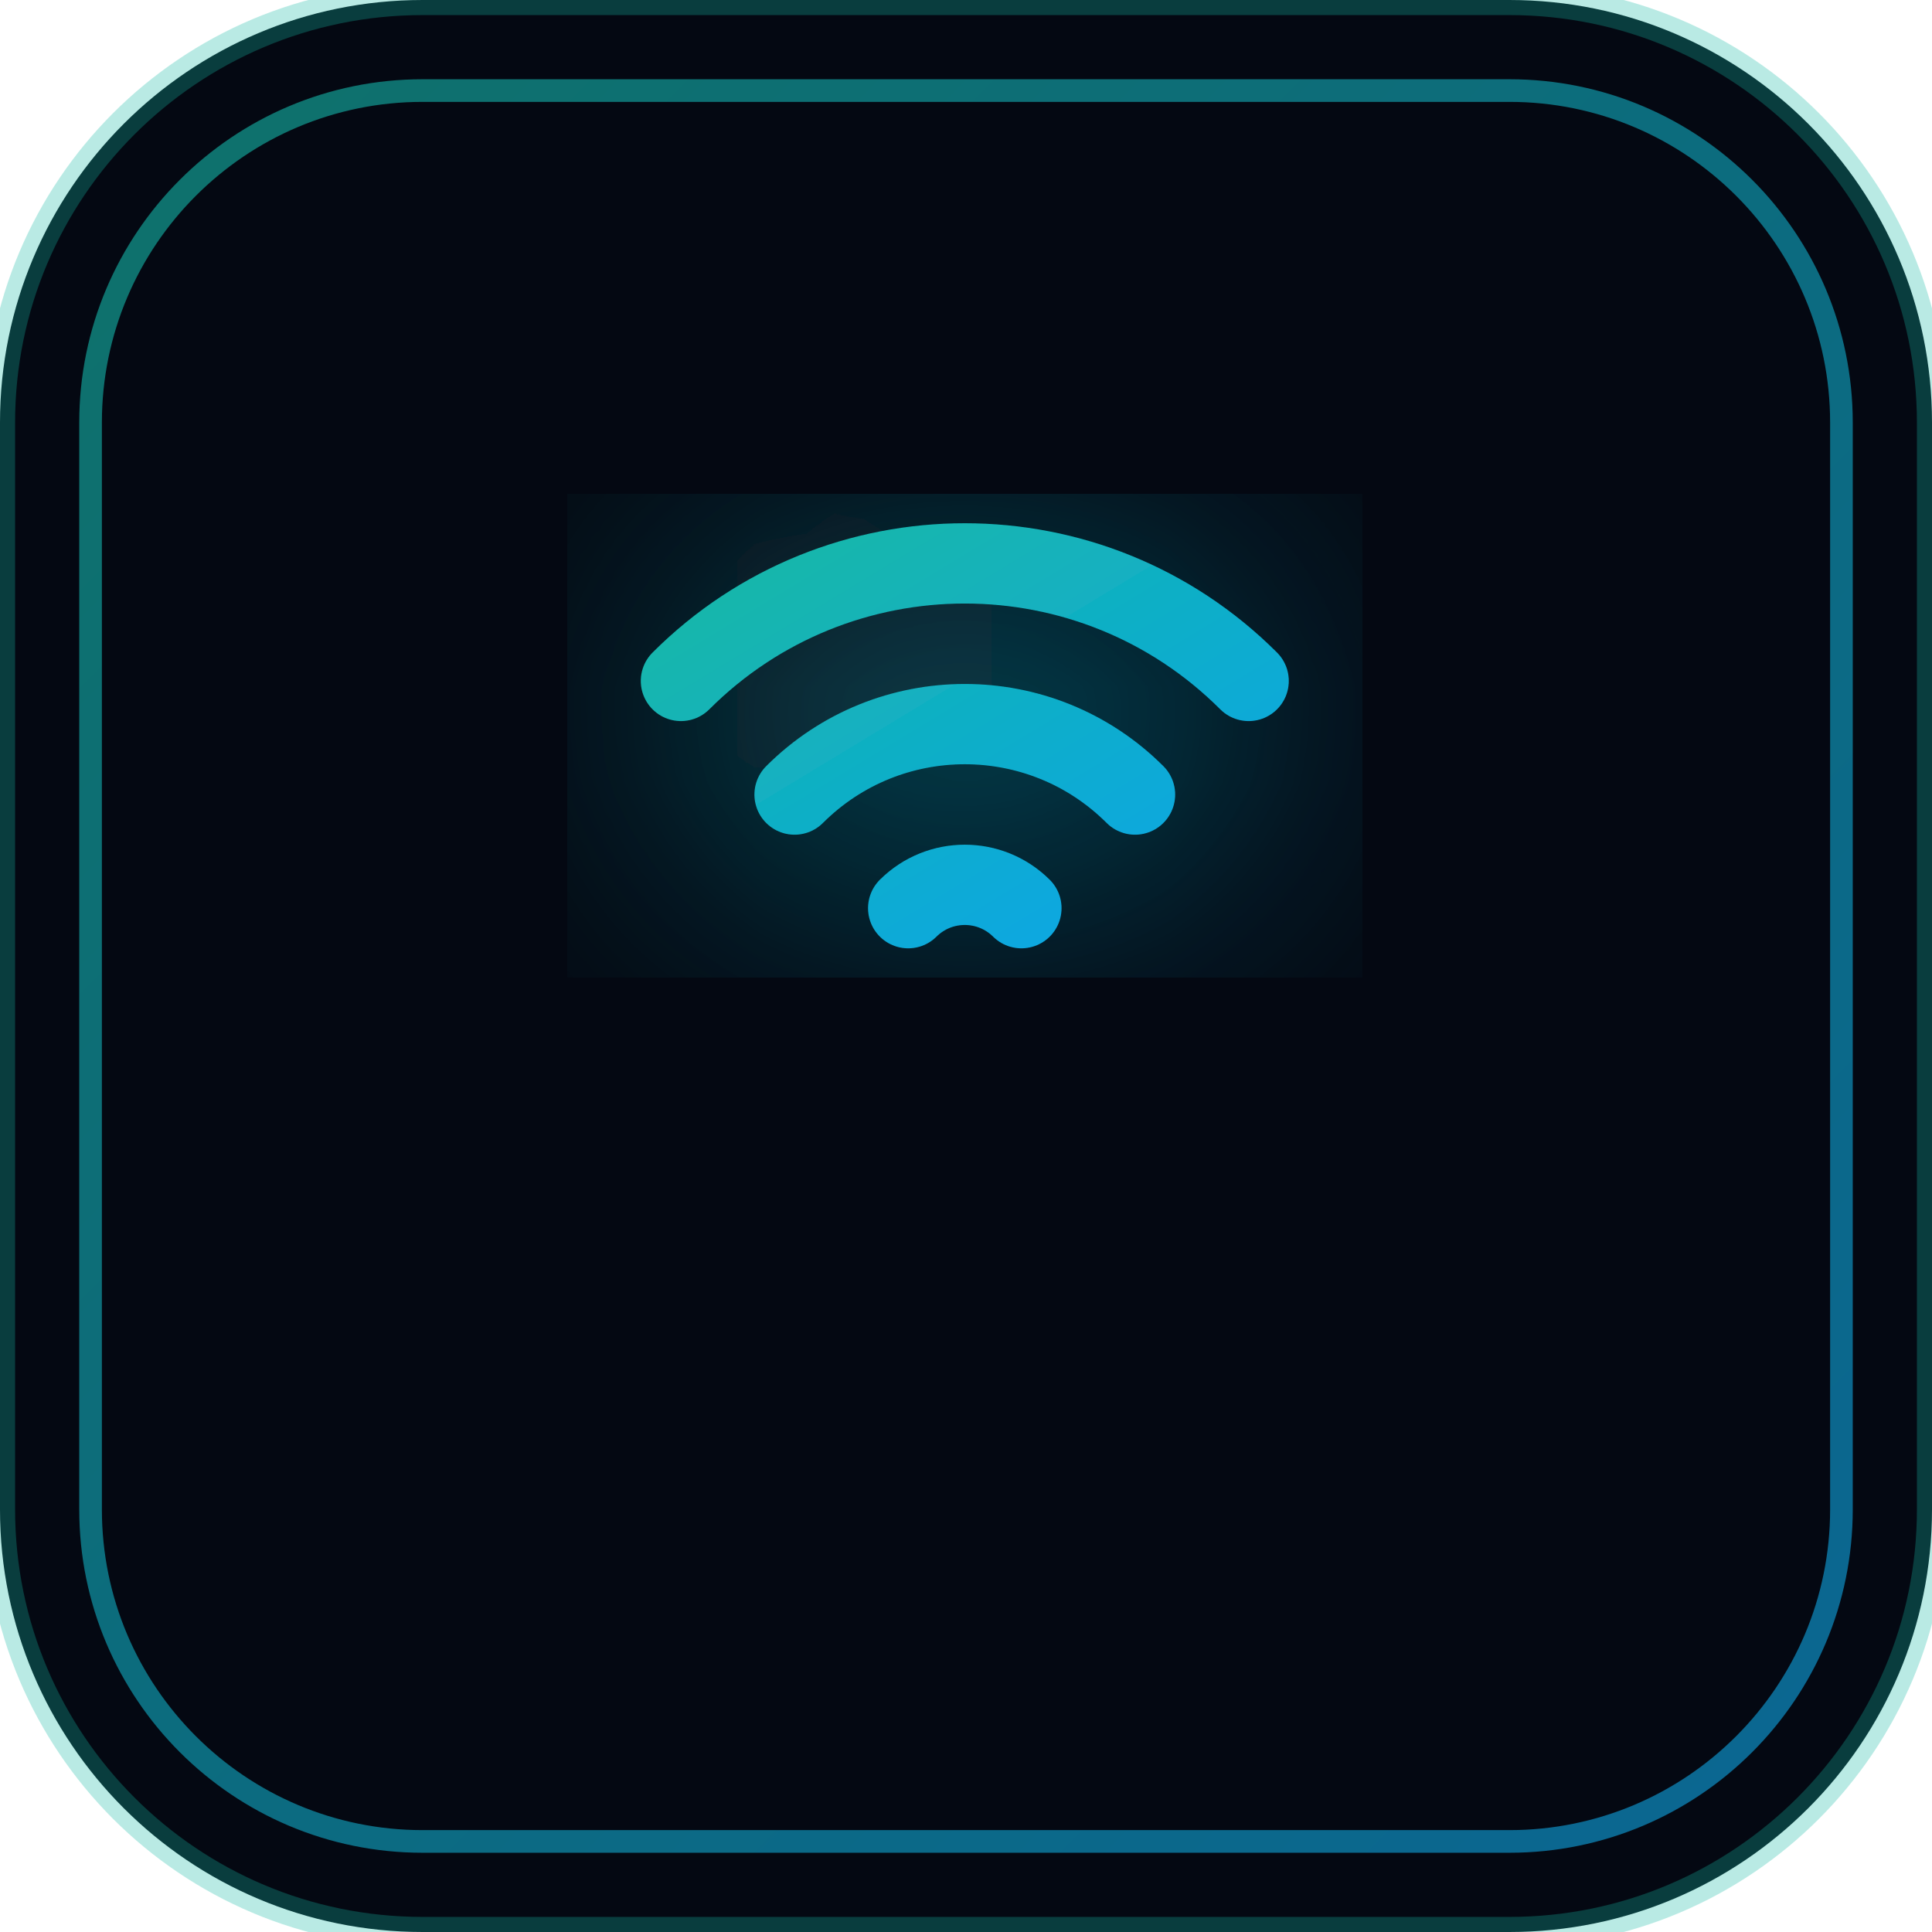
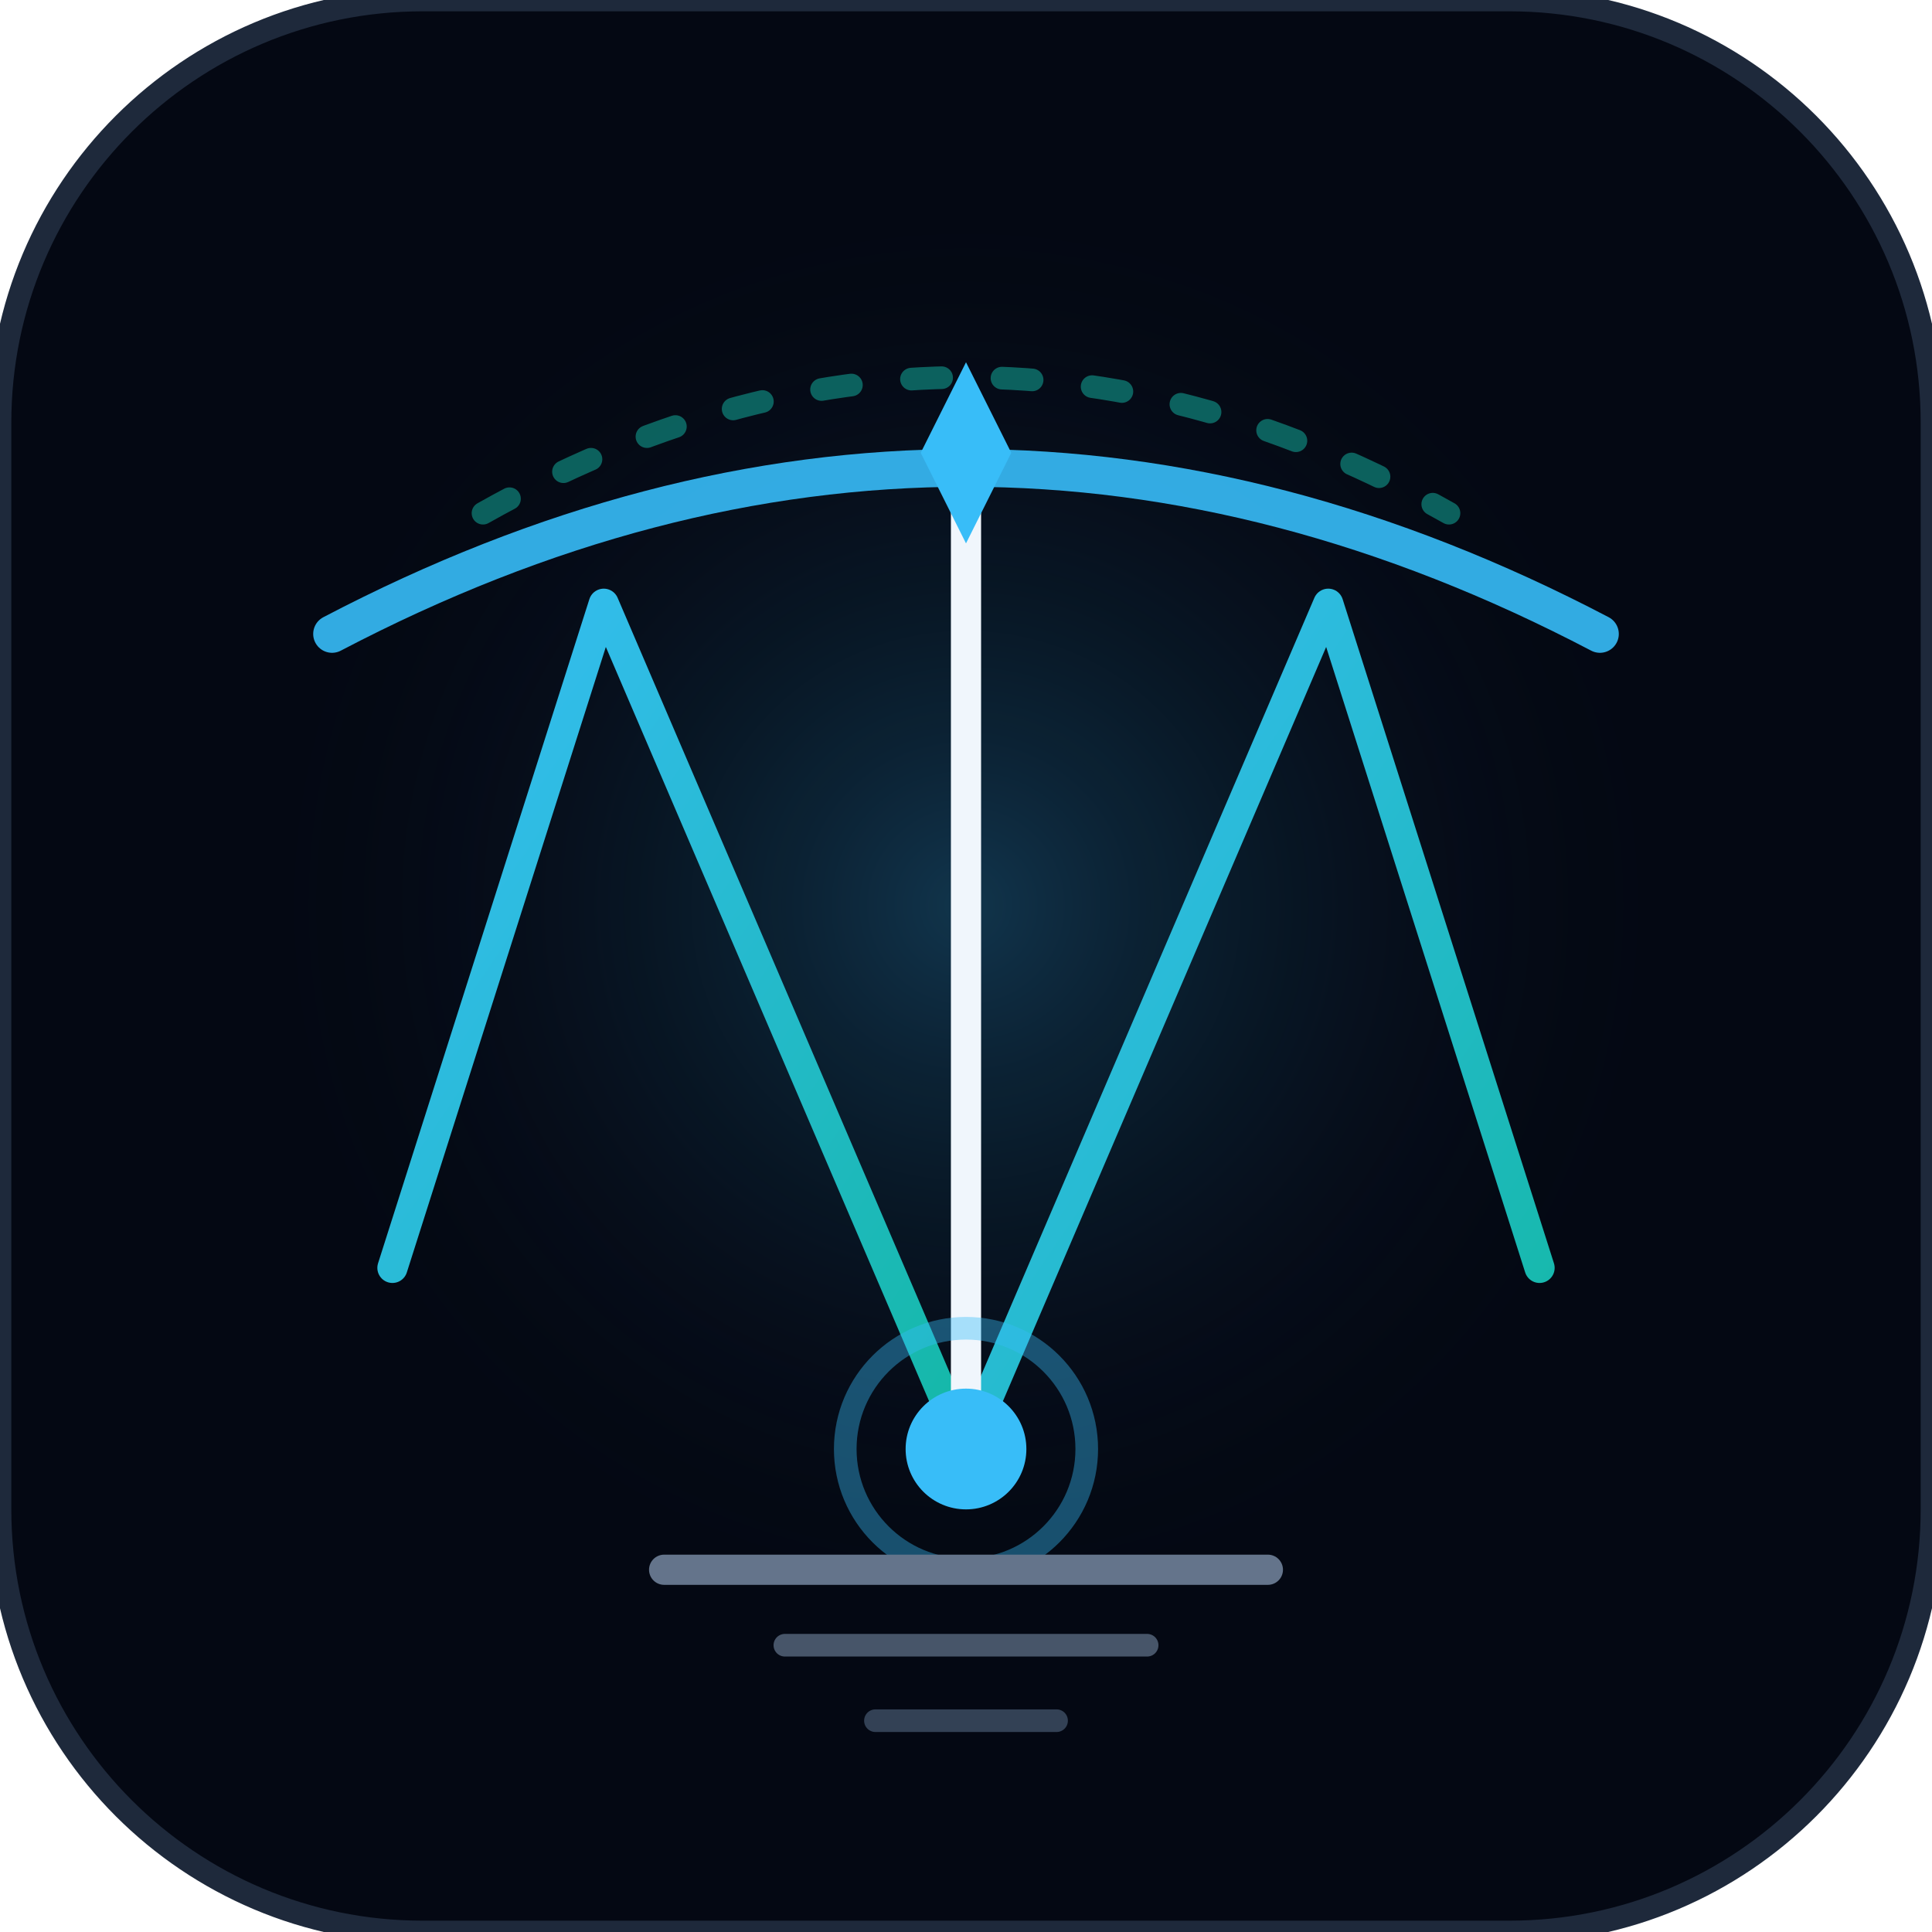
<svg xmlns="http://www.w3.org/2000/svg" viewBox="0 0 128 128" width="128" height="128">
  <defs>
-     <linearGradient id="grad" x1="0%" y1="0%" x2="100%" y2="100%">
-       <stop offset="0%" stop-color="#14b8a6" />
-       <stop offset="100%" stop-color="#0ea5e9" />
+     <linearGradient id="abos-grad" x1="0%" y1="0%" x2="100%" y2="100%">
+       <stop offset="0%" stop-color="#38bdf8" />
+       <stop offset="100%" stop-color="#14b8a6" />
    </linearGradient>
-     <filter id="glow" x="-20%" y="-20%" width="140%" height="140%">
-       <feGaussianBlur stdDeviation="6" result="blur" />
-       <feComposite in="SourceGraphic" in2="blur" operator="over" />
-     </filter>
+     <linearGradient id="abos-glow" x1="0%" y1="100%" x2="0%" y2="0%">
+       <stop offset="0%" stop-color="#38bdf8" stop-opacity="0" />
+       <stop offset="100%" stop-color="#38bdf8" stop-opacity="0.18" />
+     </linearGradient>
+     <radialGradient id="abos-center" cx="50%" cy="50%" r="50%">
+       <stop offset="0%" stop-color="#38bdf8" stop-opacity="0.25" />
+       <stop offset="100%" stop-color="#02050b" stop-opacity="0" />
+     </radialGradient>
  </defs>
-   <rect width="128" height="128" rx="28" fill="#040812" stroke="#14b8a6" stroke-width="2" stroke-opacity="0.3" />
-   <rect x="6" y="6" width="116" height="116" rx="22" fill="none" stroke="url(#grad)" stroke-width="1.5" stroke-opacity="0.6" />
-   <g transform="translate(32, 32) scale(2.66)" fill="none" stroke="url(#grad)" stroke-width="2" stroke-linecap="round" stroke-linejoin="round" filter="url(#glow)">
-     <path d="M4.93 4.93a10 10 0 0 1 14.14 0m-11.31 2.83a6 6 0 0 1 8.48 0m-5.65 2.83a2 2 0 0 1 2.82 0" />
-   </g>
+   <rect width="128" height="128" rx="28" fill="#040813" />
+   <rect width="128" height="128" rx="28" fill="none" stroke="#1e293b" stroke-width="1.5" />
+   <circle cx="64" cy="60" r="48" fill="url(#abos-center)" />
+   <path d="M 22 42 Q 64 20 106 42" fill="none" stroke="#38bdf8" stroke-width="2.5" stroke-linecap="round" stroke-opacity="0.9" />
+   <path d="M 32 34 Q 64 16 96 34" fill="none" stroke="#14b8a6" stroke-width="1.5" stroke-linecap="round" stroke-opacity="0.5" stroke-dasharray="2 4" />
+   <path d="M 64 96 L 40 40 L 26 84" fill="none" stroke="url(#abos-grad)" stroke-width="2" stroke-linecap="round" stroke-linejoin="round" />
+   <path d="M 64 96 L 88 40 L 102 84" fill="none" stroke="url(#abos-grad)" stroke-width="2" stroke-linecap="round" stroke-linejoin="round" />
+   <line x1="64" y1="96" x2="64" y2="30" stroke="#f0f6fc" stroke-width="2" stroke-linecap="round" />
+   <polygon points="64,24 67,30 64,36 61,30" fill="#38bdf8" />
+   <circle cx="64" cy="96" r="4" fill="#38bdf8" />
+   <circle cx="64" cy="96" r="8" fill="none" stroke="#38bdf8" stroke-width="1.5" stroke-opacity="0.4" />
+   <line x1="44" y1="104" x2="84" y2="104" stroke="#64748b" stroke-width="2" stroke-linecap="round" />
+   <line x1="52" y1="109" x2="76" y2="109" stroke="#475569" stroke-width="1.5" stroke-linecap="round" />
+   <line x1="58" y1="114" x2="70" y2="114" stroke="#334155" stroke-width="1.5" stroke-linecap="round" />
</svg>
